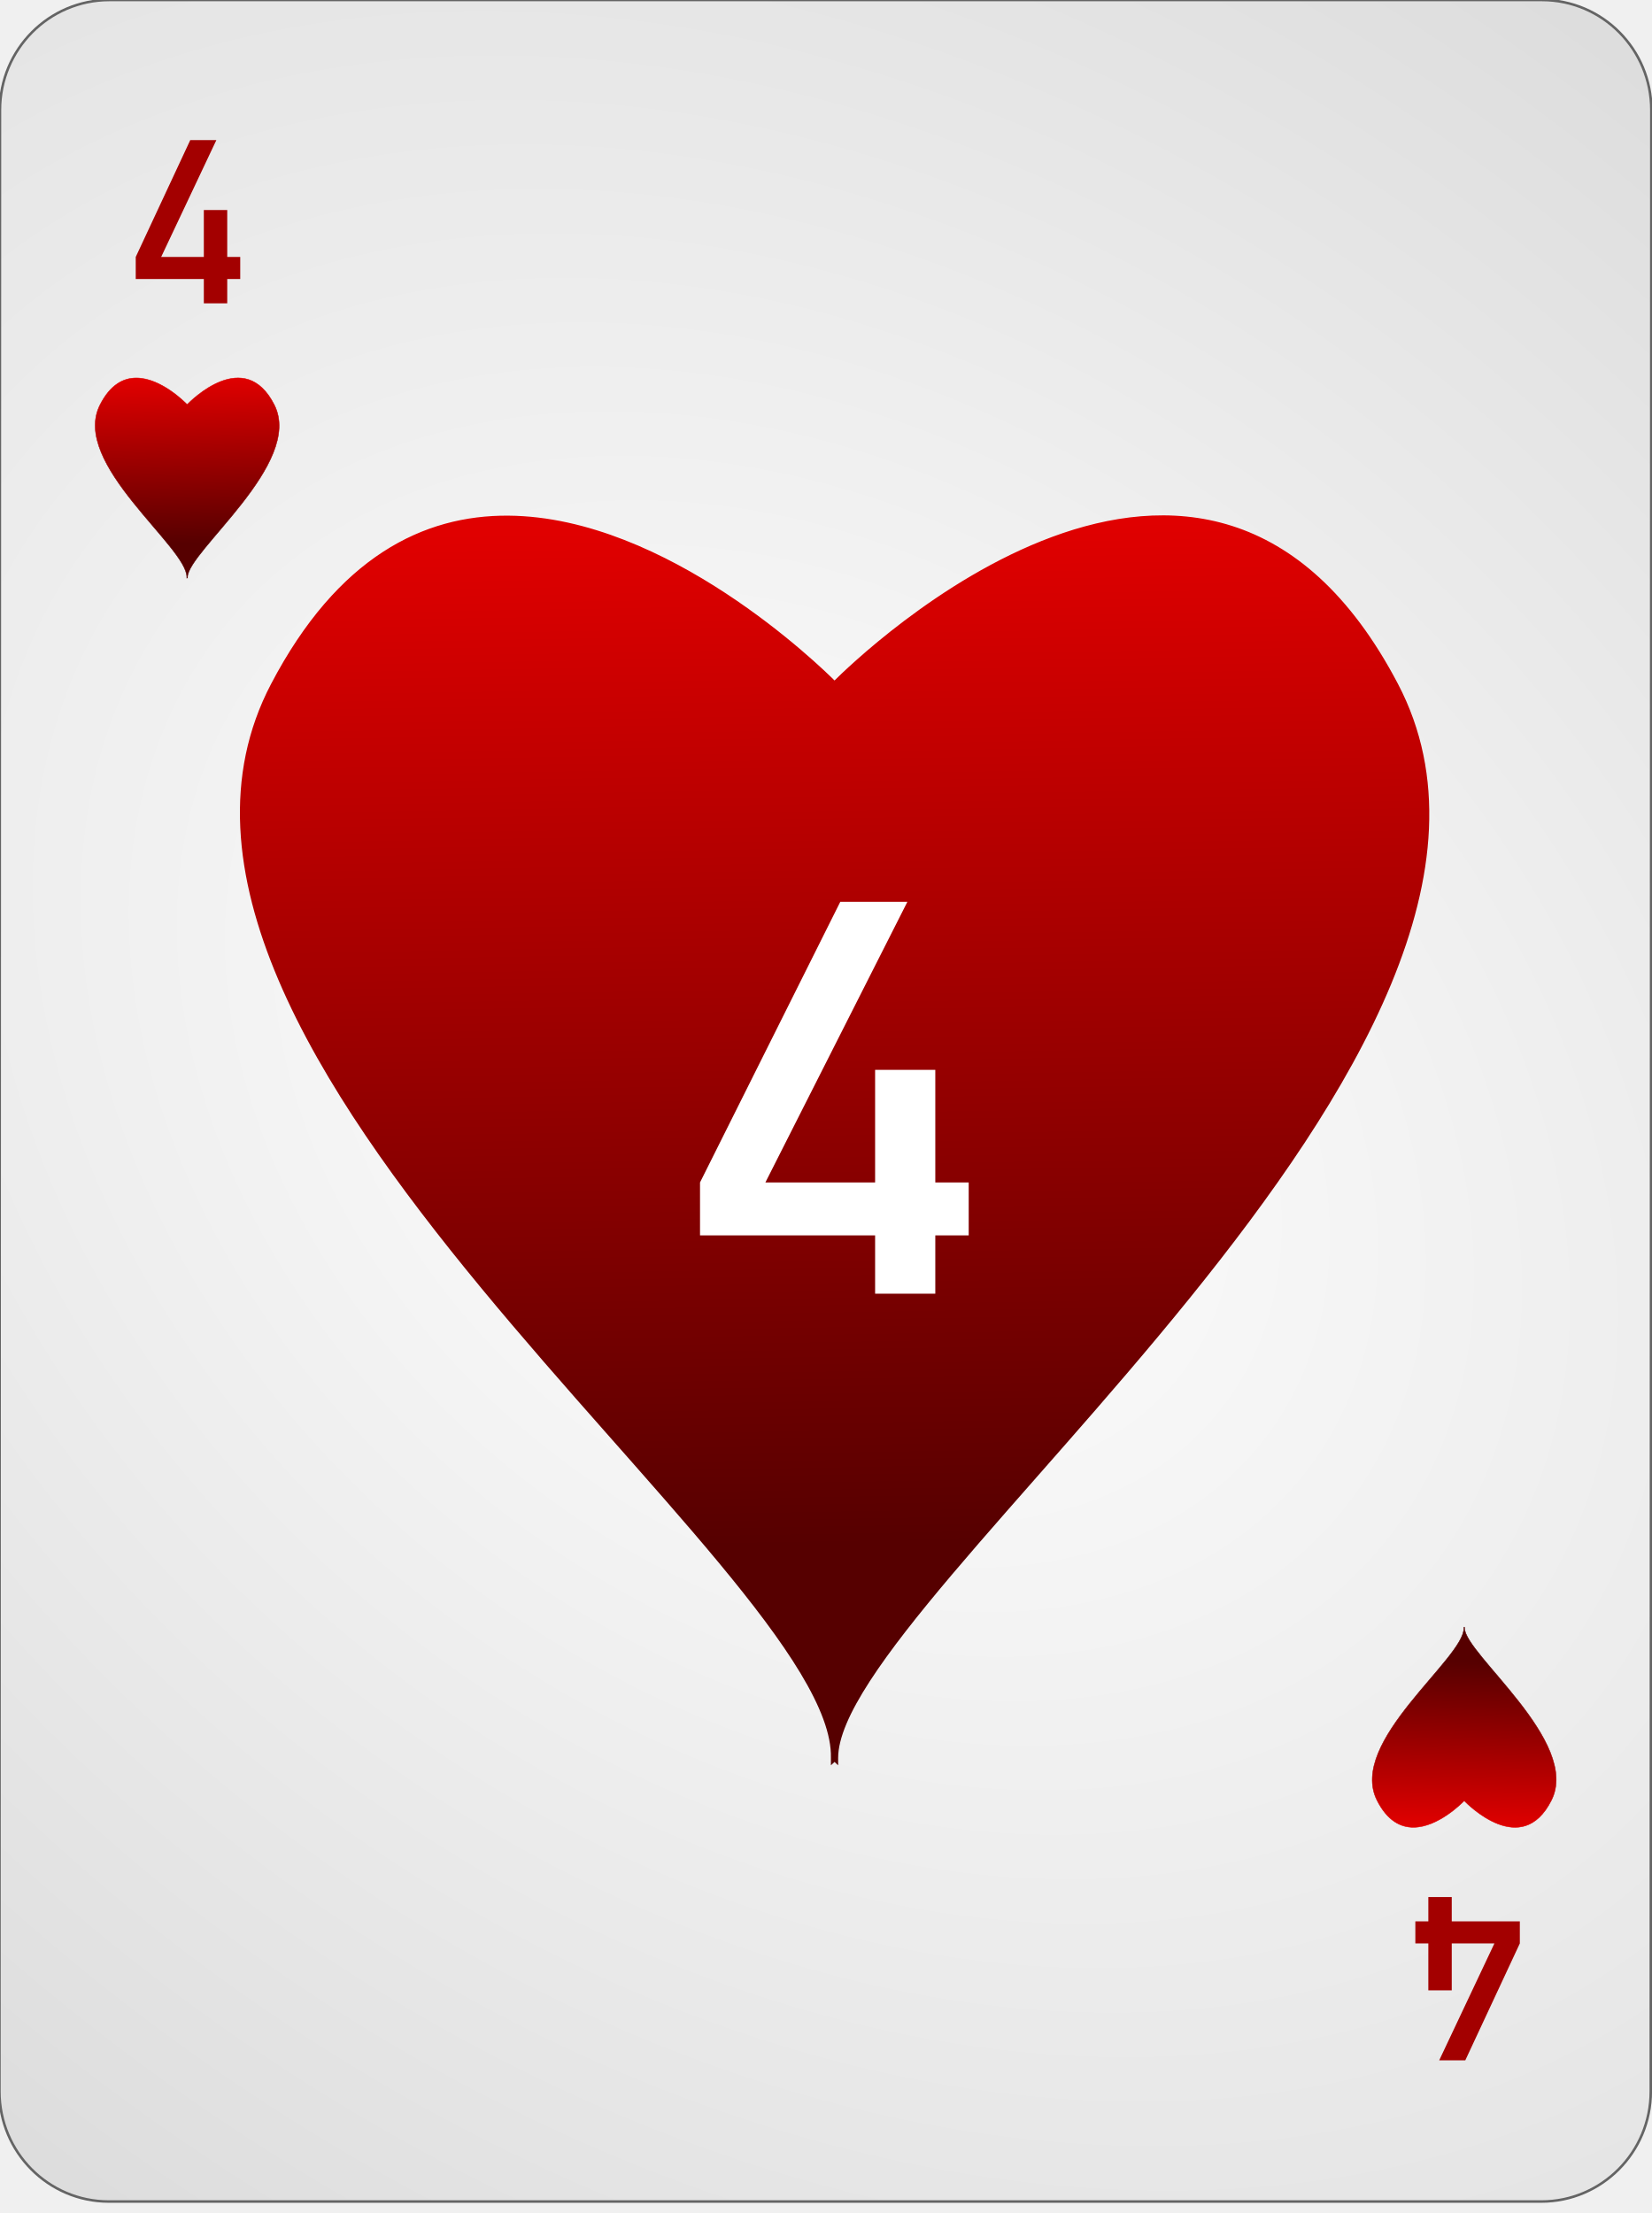
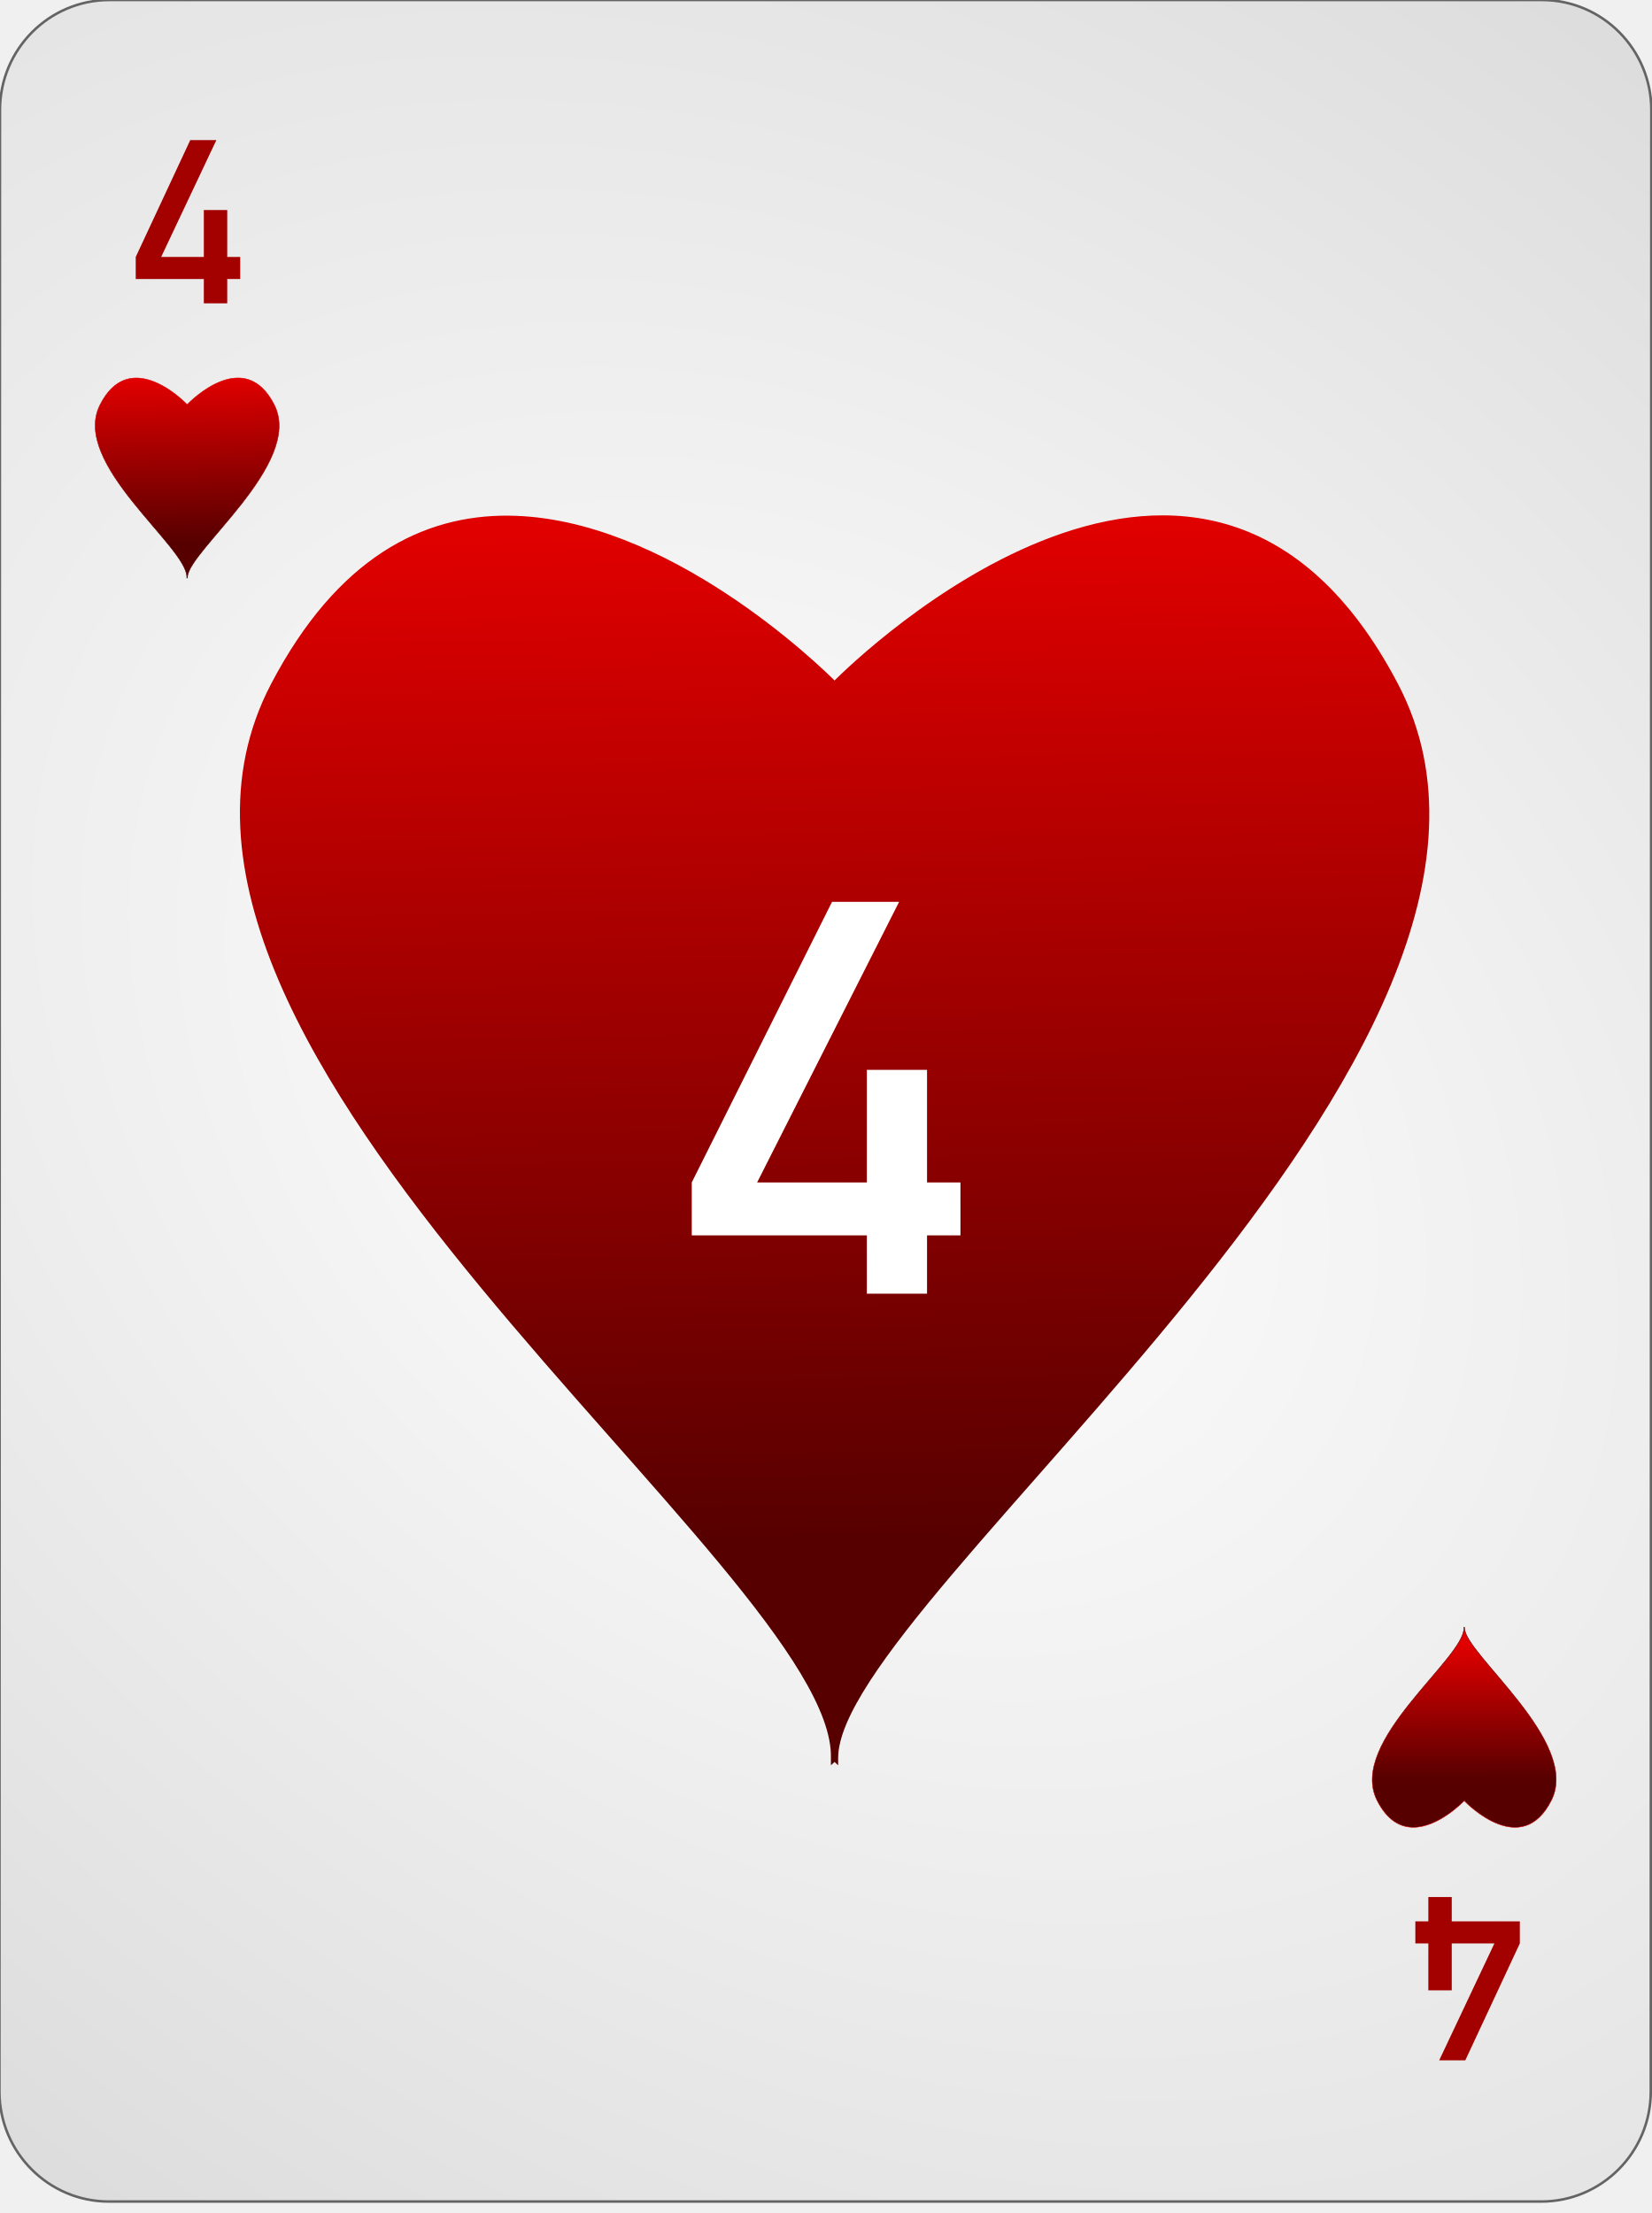
<svg xmlns="http://www.w3.org/2000/svg" width="100%" height="100%" viewBox="0 0 144 193" version="1.1" xml:space="preserve" style="fill-rule:evenodd;clip-rule:evenodd;">
  <path id="Card-background" d="M143.997,9.6c0.002,-5.298 -4.272,-9.6 -9.538,-9.6l-124.918,0c-5.266,0 -9.542,4.302 -9.544,9.6l-0.048,172.8c-0.001,5.298 4.273,9.6 9.539,9.6l124.917,0c5.266,0 9.543,-4.302 9.544,-9.6l0.048,-172.8Z" style="fill:url(#_Radial1);stroke:#646464;stroke-width:0.22px;" />
  <g id="Hearts">
    <path id="path7647" d="M44.333,45.091c-7.348,-0.057 -14.803,3.568 -20.591,14.617c-16.662,31.808 49.225,77.122 48.834,93.606l0,0.365c0,0 0.161,-0.149 0.196,-0.182c0.035,0.032 0.195,0.182 0.195,0.182l0,-0.365c0,-14.078 65.496,-61.798 48.834,-93.606c-16.649,-31.784 -47.001,-2.223 -49.029,-0.194c-1.322,-1.322 -14.649,-14.315 -28.439,-14.423l0,0Z" style="fill:url(#_Linear2);stroke:url(#_Linear3);stroke-width:0.24px;" />
    <path id="path8171" d="M11.911,32.963c-1.139,-0.009 -2.295,0.574 -3.192,2.349c-2.584,5.11 7.631,12.39 7.571,15.038l0,0.059c0,0 0.024,-0.024 0.03,-0.03c0.005,0.006 0.03,0.03 0.03,0.03l0,-0.059c0,-2.262 10.154,-9.928 7.571,-15.038c-2.581,-5.107 -7.287,-0.357 -7.601,-0.031c-0.205,-0.213 -2.271,-2.3 -4.409,-2.318l0,0Z" style="fill:url(#_Linear4);stroke:url(#_Linear5);stroke-width:0.04px;" />
    <path id="path5021" d="M123.271,159.365c-1.139,0.009 -2.295,-0.573 -3.192,-2.349c-2.584,-5.11 7.631,-12.389 7.571,-15.038l0,-0.058c0,0 0.024,0.024 0.03,0.029c0.005,-0.005 0.03,-0.029 0.03,-0.029l0,0.058c0,2.262 10.154,9.928 7.571,15.038c-2.581,5.107 -7.287,0.358 -7.601,0.032c-0.205,0.212 -2.271,2.299 -4.409,2.317l0,0Z" style="fill:url(#_Linear6);stroke:url(#_Linear7);stroke-width:0.04px;" />
  </g>
  <g id="Red-Text">
    <path d="M11.836,24.335l5.938,0l0,2.119l2.041,0l0,-2.119l1.133,0l0,-1.924l-1.133,0l0,-4.092l-2.041,0l0,4.092l-3.721,0l4.815,-10.195l-2.276,0l-4.756,10.195l0,1.924Z" style="fill:#a30000;fill-rule:nonzero;" />
    <path d="M132.53,167.567l-5.937,0l0,-2.12l-2.041,0l0,2.12l-1.133,0l0,1.923l1.133,0l0,4.092l2.041,0l0,-4.092l3.72,0l-4.814,10.196l2.275,0l4.756,-10.196l0,-1.923Z" style="fill:#a30000;fill-rule:nonzero;" />
  </g>
-   <g id="Center-Text" transform="matrix(0.233905,0,0,0.218311,72.7568,112.825)">
+   <g id="Center-Text" transform="matrix(0.233905,0,0,0.218311,72.0368,112.825)">
    <path d="M-50.083,-23.297l65.274,0l0,23.297l22.438,0l0,-23.297l12.454,0l0,-21.149l-12.454,0l0,-44.983l-22.438,0l0,44.983l-40.903,0l52.927,-112.082l-25.014,0l-52.284,112.082l0,21.149Z" style="fill:none;" />
    <path d="M-50.083,-23.297l65.274,0l0,23.297l22.438,0l0,-23.297l12.454,0l0,-21.149l-12.454,0l0,-44.983l-22.438,0l0,44.983l-40.903,0l52.927,-112.082l-25.014,0l-52.284,112.082l0,21.149Z" style="fill:#fff;fill-rule:nonzero;" />
  </g>
  <defs>
    <radialGradient id="_Radial1" cx="0" cy="0" r="1" gradientUnits="userSpaceOnUse" gradientTransform="matrix(126.864,97.3356,-71.3658,95.5156,71.9734,96)">
      <stop offset="0%" style="stop-color:#fff;stop-opacity:1" />
      <stop offset="100%" style="stop-color:#dcdcdc;stop-opacity:1" />
    </radialGradient>
    <linearGradient id="_Linear2" x1="0" y1="0" x2="1" y2="0" gradientUnits="userSpaceOnUse" gradientTransform="matrix(2.46125,89.2726,-93.7296,2.34421,72.9672,45.6127)">
      <stop offset="0%" style="stop-color:#e00000;stop-opacity:1" />
      <stop offset="100%" style="stop-color:#560000;stop-opacity:1" />
    </linearGradient>
    <linearGradient id="_Linear3" x1="0" y1="0" x2="1" y2="0" gradientUnits="userSpaceOnUse" gradientTransform="matrix(2.46125,89.2726,-93.7296,2.34421,72.9672,45.6127)">
      <stop offset="0%" style="stop-color:#e00000;stop-opacity:1" />
      <stop offset="100%" style="stop-color:#560000;stop-opacity:1" />
    </linearGradient>
    <linearGradient id="_Linear4" x1="0" y1="0" x2="1" y2="0" gradientUnits="userSpaceOnUse" gradientTransform="matrix(0.381581,14.342,-14.342,0.381581,16.3501,33.0472)">
      <stop offset="0%" style="stop-color:#e00000;stop-opacity:1" />
      <stop offset="100%" style="stop-color:#560000;stop-opacity:1" />
    </linearGradient>
    <linearGradient id="_Linear5" x1="0" y1="0" x2="1" y2="0" gradientUnits="userSpaceOnUse" gradientTransform="matrix(0.381581,14.342,-14.342,0.381581,16.3501,33.0472)">
      <stop offset="0%" style="stop-color:#e00000;stop-opacity:1" />
      <stop offset="100%" style="stop-color:#560000;stop-opacity:1" />
    </linearGradient>
-     <linearGradient id="_Linear6" x1="0" y1="0" x2="1" y2="0" gradientUnits="userSpaceOnUse" gradientTransform="matrix(0.381581,-14.342,-14.342,-0.381581,127.71,159.281)">
+     <linearGradient id="_Linear6" x1="0" y1="0" x2="1" y2="0" gradientUnits="userSpaceOnUse" gradientTransform="matrix(0.0377273,11.834,-11.834,0.0377273,127.9,143.425)">
      <stop offset="0%" style="stop-color:#e00000;stop-opacity:1" />
      <stop offset="100%" style="stop-color:#560000;stop-opacity:1" />
    </linearGradient>
    <linearGradient id="_Linear7" x1="0" y1="0" x2="1" y2="0" gradientUnits="userSpaceOnUse" gradientTransform="matrix(0.381581,-14.342,-14.342,-0.381581,127.71,159.281)">
      <stop offset="0%" style="stop-color:#e00000;stop-opacity:1" />
      <stop offset="100%" style="stop-color:#560000;stop-opacity:1" />
    </linearGradient>
  </defs>
</svg>
